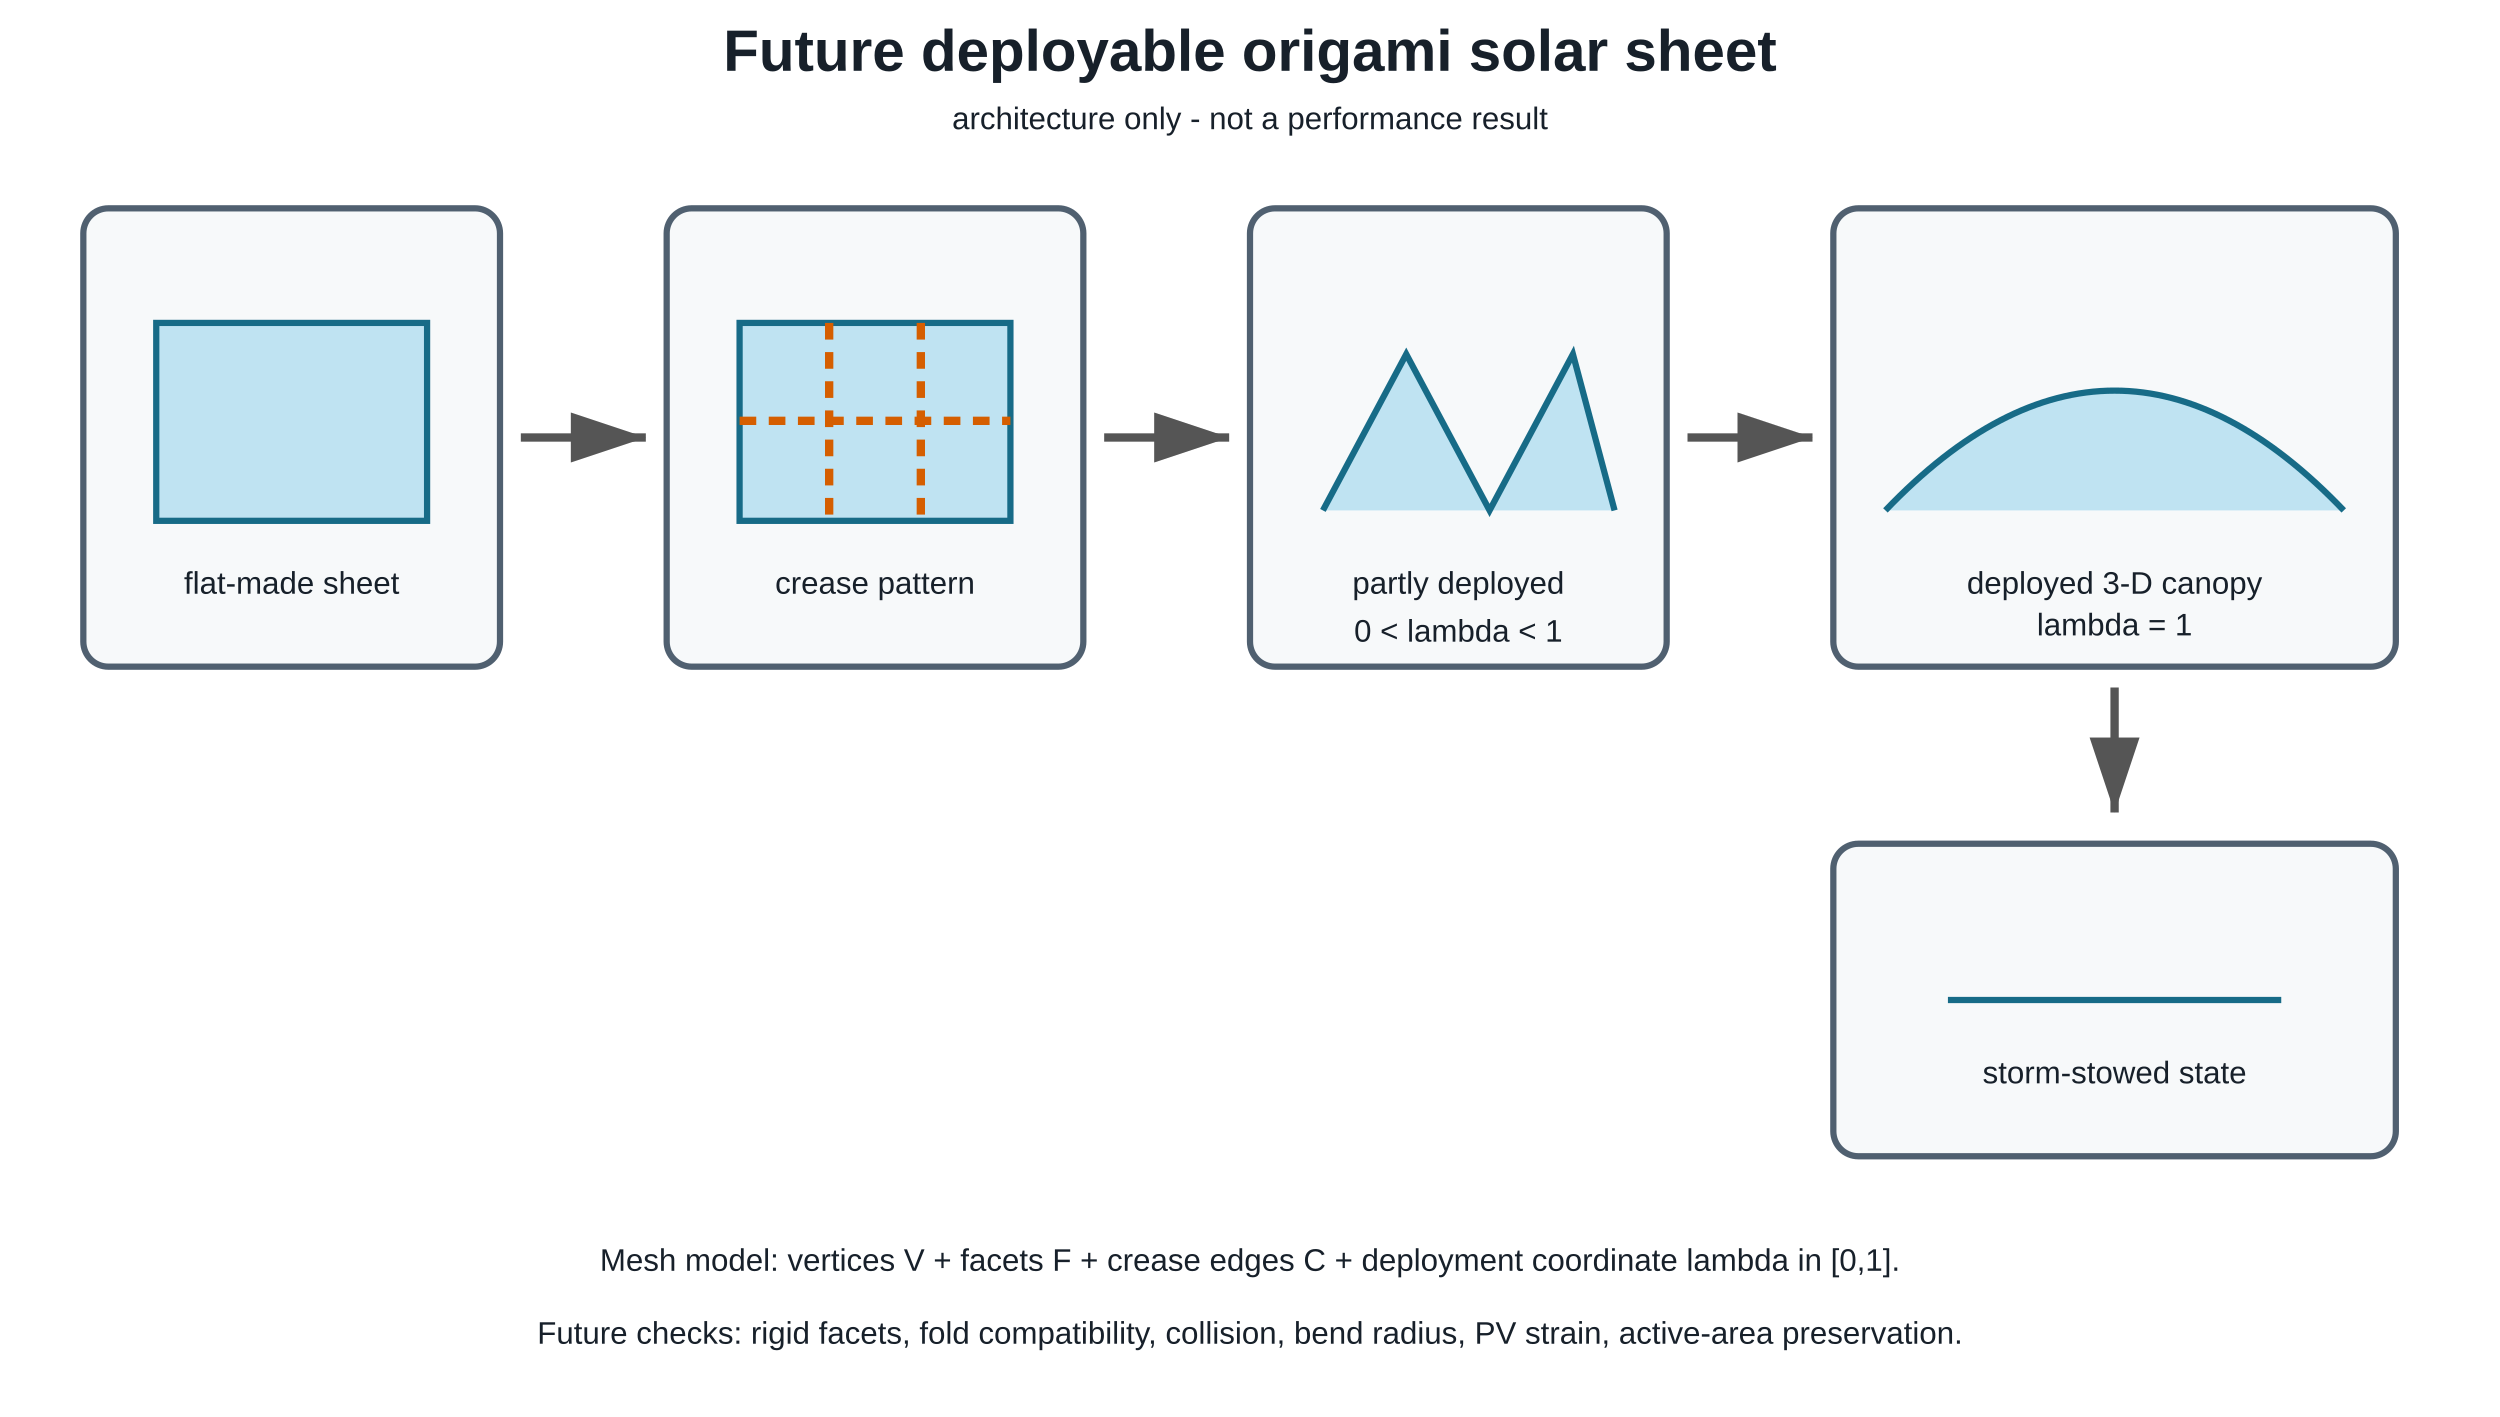
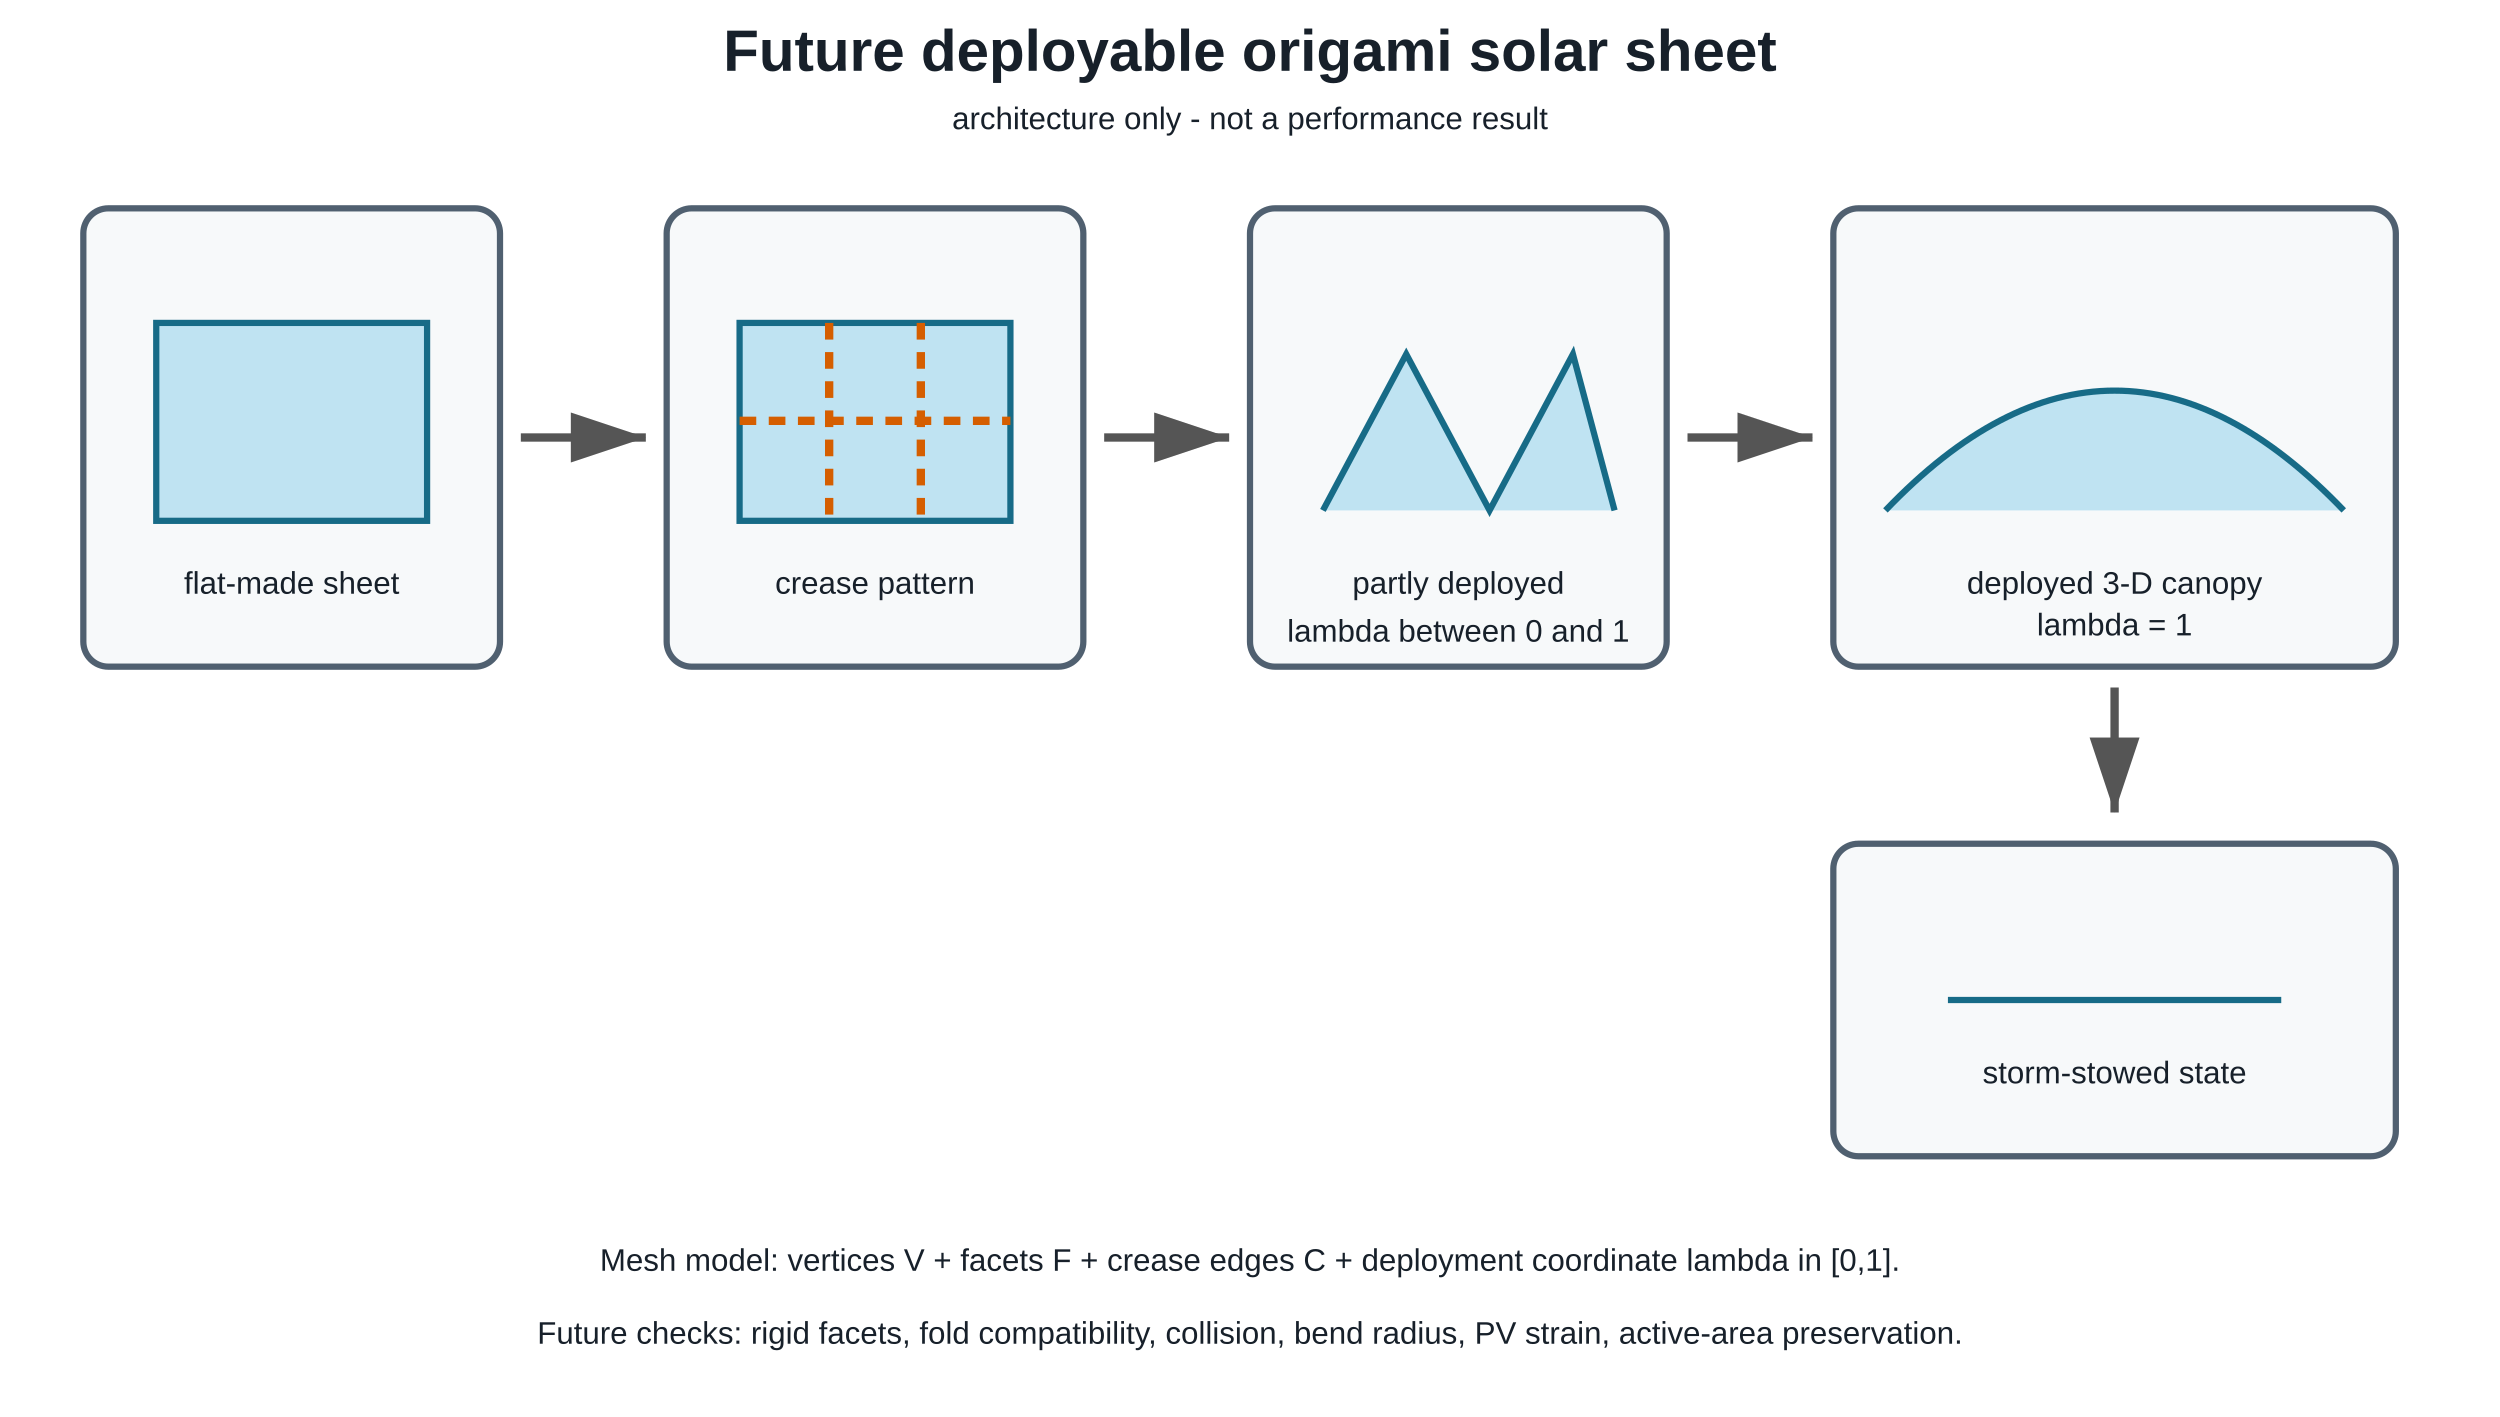
<svg xmlns="http://www.w3.org/2000/svg" width="1200" height="680">
  <style>text{font-family:Arial,sans-serif;fill:#17202a}.h{font-size:28px;font-weight:700}.t{font-size:15px}.b{fill:#f7f9fa;stroke:#506070;stroke-width:3}.p{fill:#bfe3f2;stroke:#176b87;stroke-width:3}.c{stroke:#d55e00;stroke-width:4;stroke-dasharray:8 6}.a{stroke:#555;stroke-width:4;marker-end:url(#m)}</style>
  <defs>
    <marker id="m" markerWidth="10" markerHeight="10" refX="9" refY="3" orient="auto">
      <path d="M0,0 L0,6 L9,3 z" fill="#555" />
    </marker>
  </defs>
  <text x="600" y="34" text-anchor="middle" class="h">Future deployable origami solar sheet</text>
  <text x="600" y="62" text-anchor="middle" class="t">architecture only - not a performance result</text>
  <g transform="translate(40 100)">
    <rect width="200" height="220" rx="12" class="b" />
    <rect x="35" y="55" width="130" height="95" class="p" />
    <text x="100" y="185" text-anchor="middle" class="t">flat-made sheet</text>
  </g>
  <line x1="250" y1="210" x2="310" y2="210" class="a" />
  <g transform="translate(320 100)">
    <rect width="200" height="220" rx="12" class="b" />
    <rect x="35" y="55" width="130" height="95" class="p" />
    <path d="M35 102 H165 M78 55 V150 M122 55 V150" class="c" />
    <text x="100" y="185" text-anchor="middle" class="t">crease pattern</text>
  </g>
  <line x1="530" y1="210" x2="590" y2="210" class="a" />
  <g transform="translate(600 100)">
    <rect width="200" height="220" rx="12" class="b" />
    <path d="M35 145 L75 70 L115 145 L155 70 L175 145" class="p" />
    <text x="100" y="185" text-anchor="middle" class="t">partly deployed</text>
-     <text x="100" y="208" text-anchor="middle" class="t">0 &lt; lambda &lt; 1</text>
+     <text x="100" y="208" text-anchor="middle" class="t">lambda between 0 and 1</text>
  </g>
  <line x1="810" y1="210" x2="870" y2="210" class="a" />
  <g transform="translate(880 100)">
    <rect width="270" height="220" rx="12" class="b" />
    <path d="M25 145 Q135 30 245 145" class="p" />
    <text x="135" y="185" text-anchor="middle" class="t">deployed 3-D canopy</text>
    <text x="135" y="205" text-anchor="middle" class="t">lambda = 1</text>
  </g>
  <line x1="1015" y1="330" x2="1015" y2="390" class="a" />
  <g transform="translate(880 405)">
    <rect width="270" height="150" rx="12" class="b" />
    <path d="M55 75 H215" class="p" />
    <text x="135" y="115" text-anchor="middle" class="t">storm-stowed state</text>
  </g>
  <text x="600" y="610" text-anchor="middle" class="t">Mesh model: vertices V + facets F + crease edges C + deployment coordinate lambda in [0,1].</text>
  <text x="600" y="645" text-anchor="middle" class="t">Future checks: rigid facets, fold compatibility, collision, bend radius, PV strain, active-area preservation.</text>
</svg>
